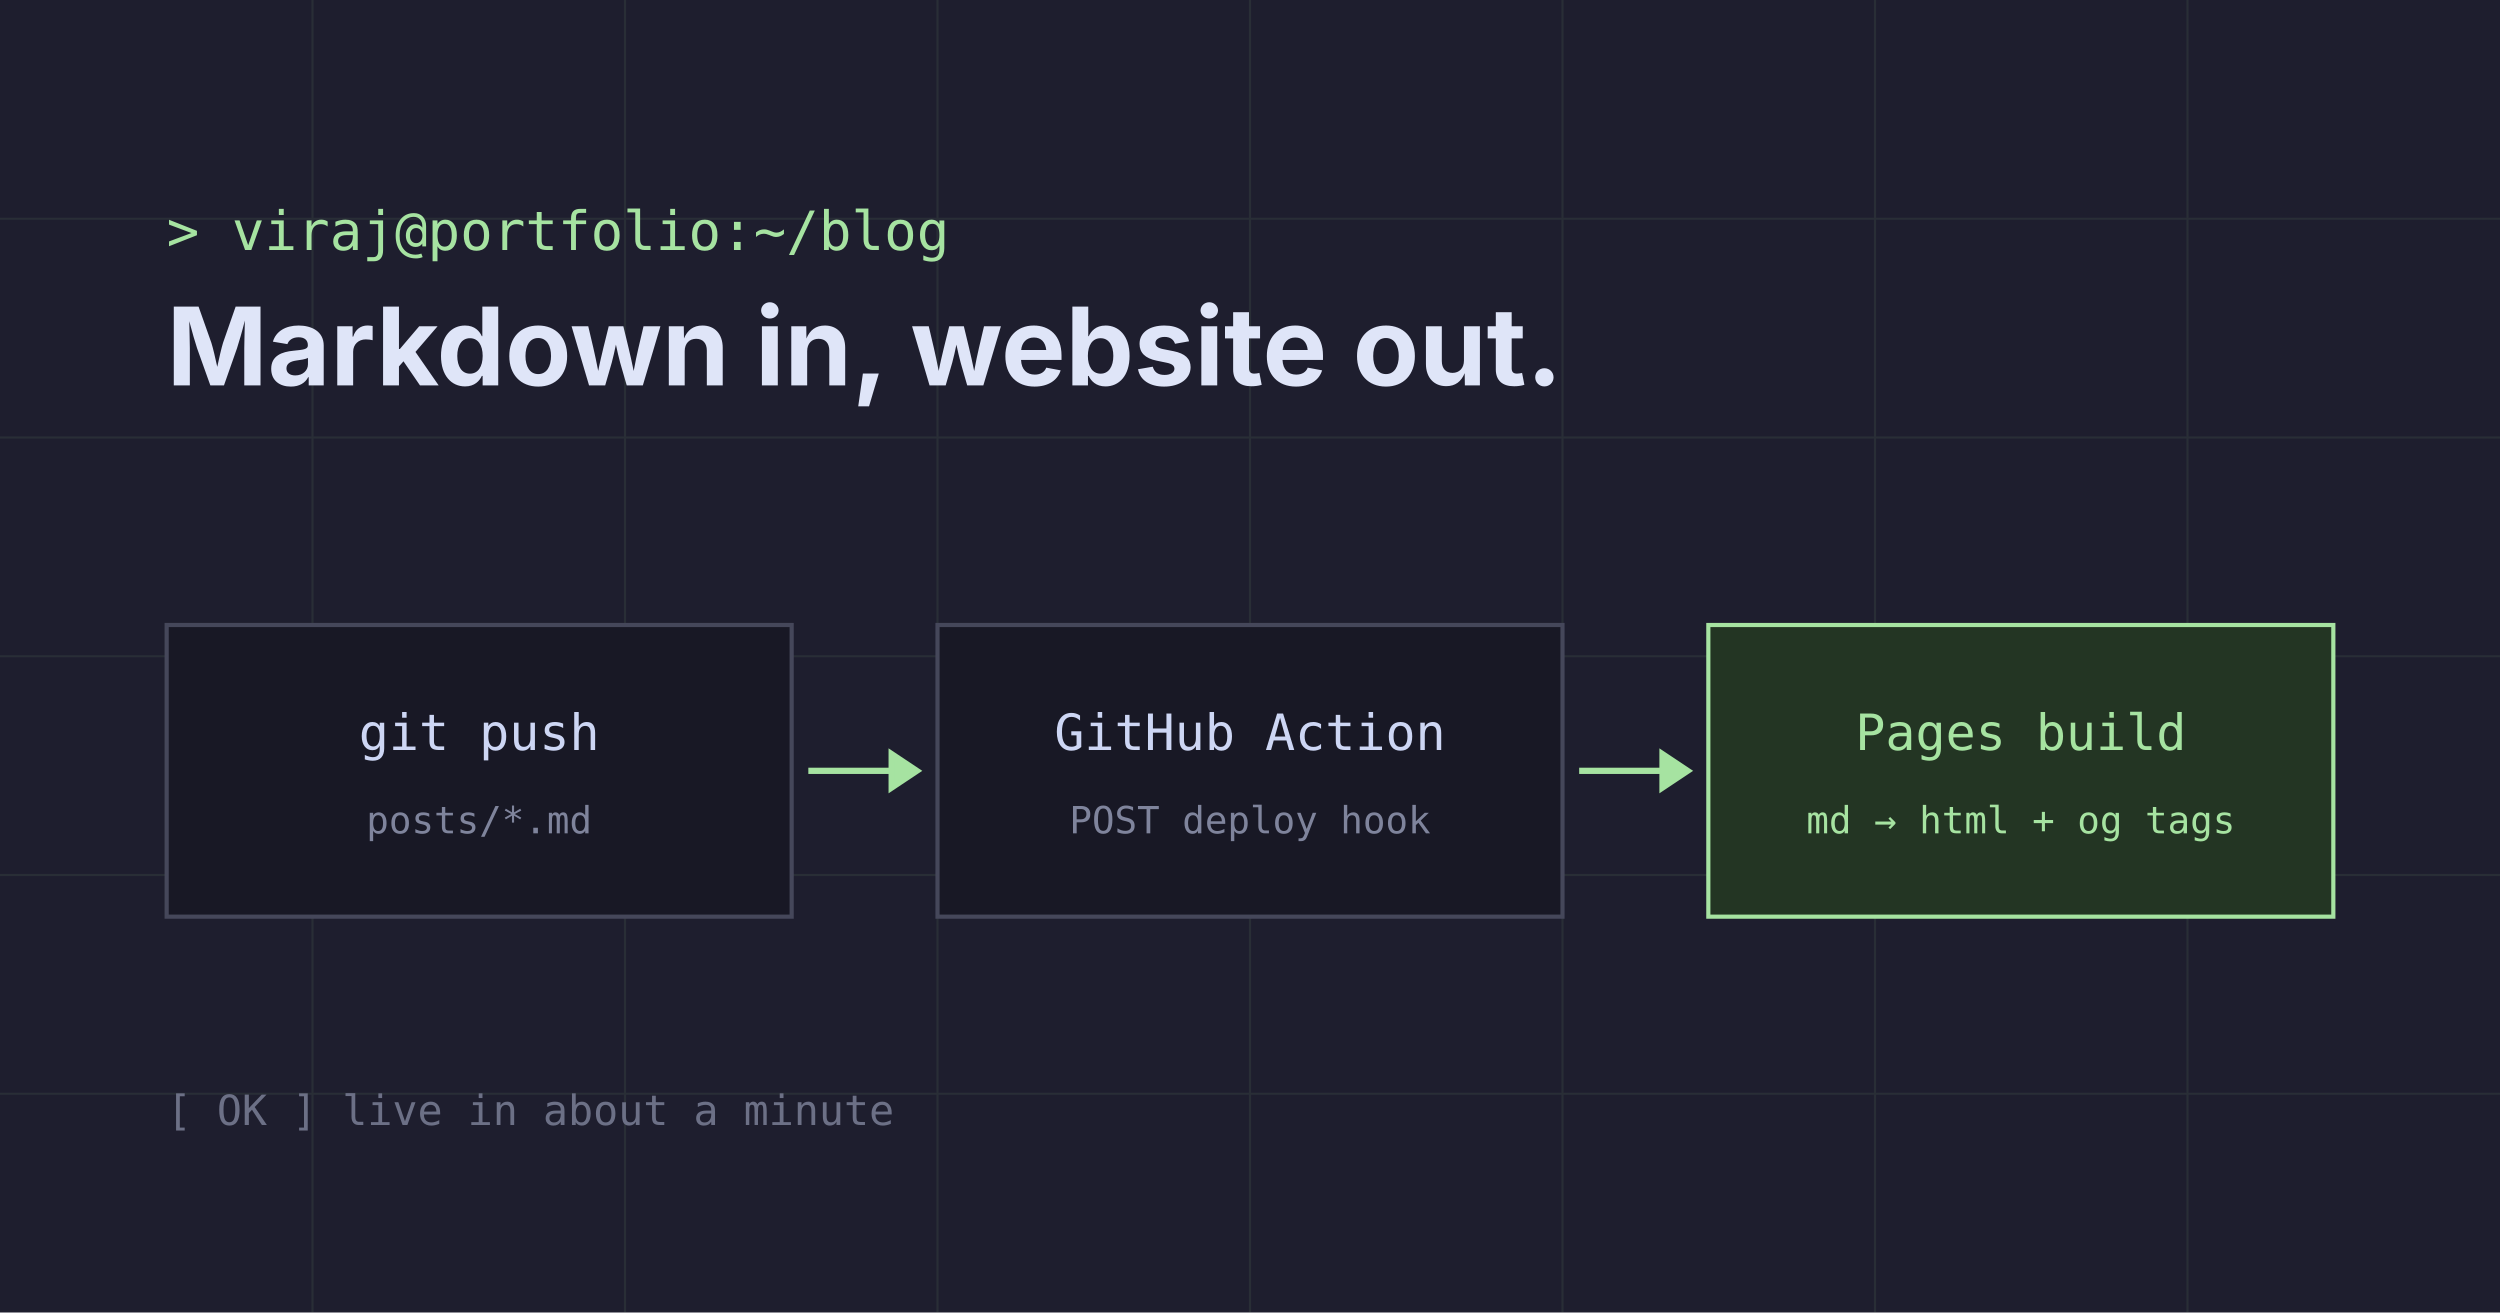
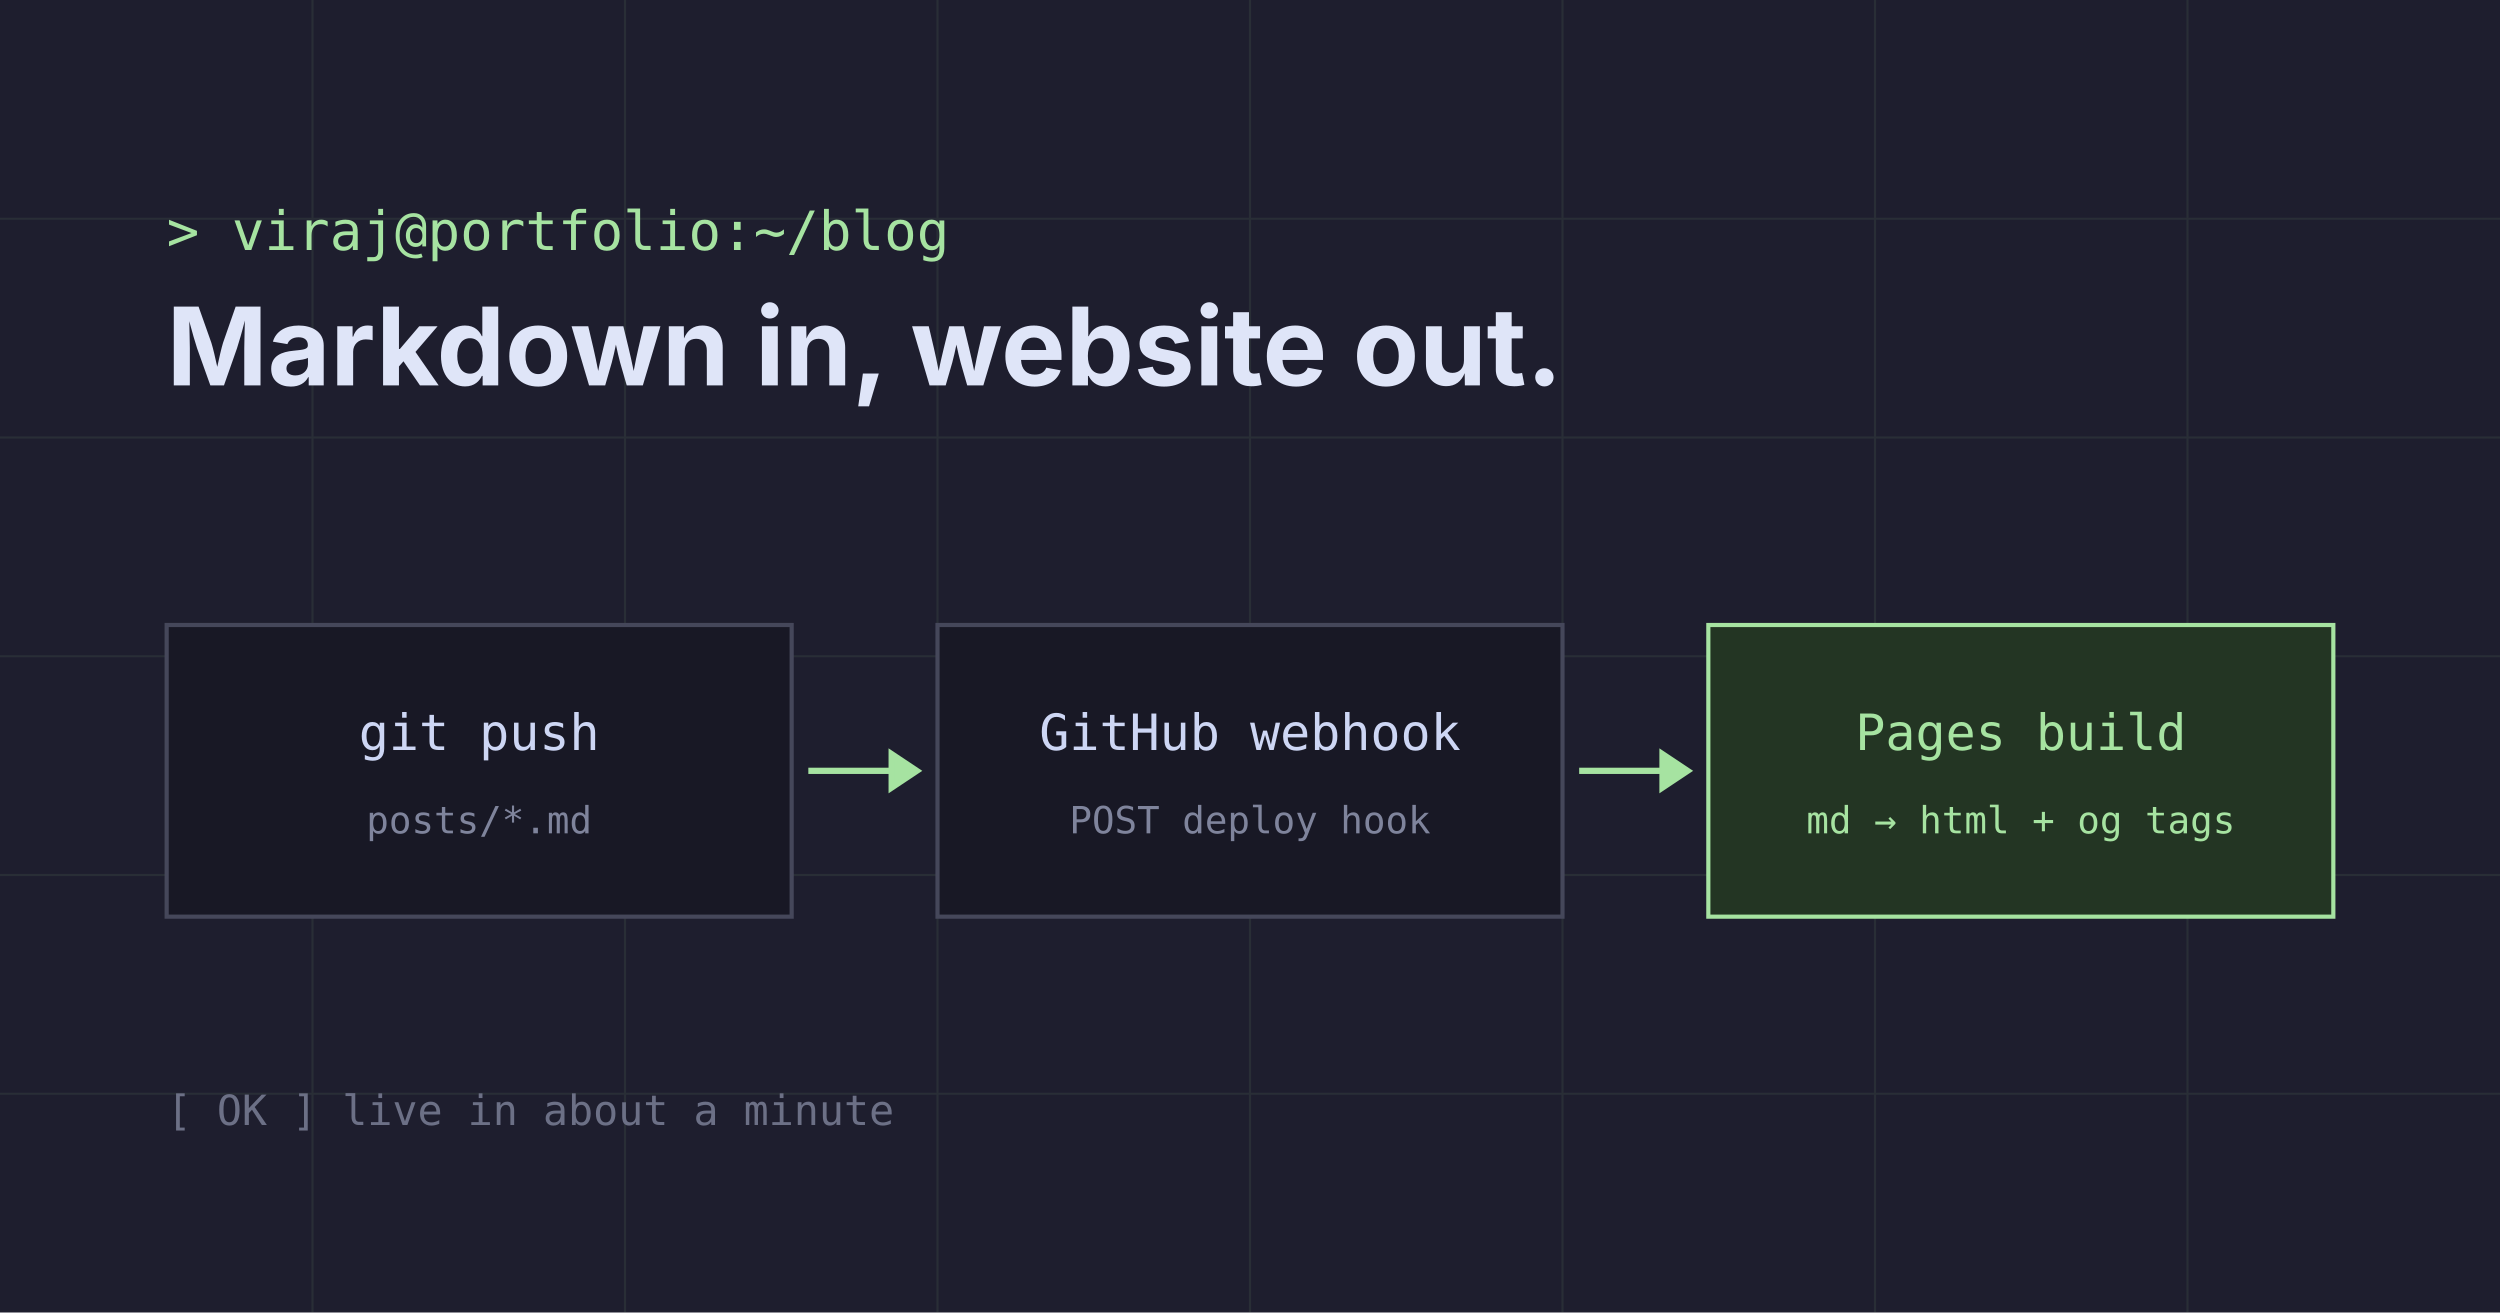
<svg xmlns="http://www.w3.org/2000/svg" width="1200" height="630" viewBox="0 0 1200 630" font-family="JetBrains Mono, ui-monospace, monospace">
  <rect width="1200" height="630" fill="#1e1e2e" />
  <g stroke="#a6e3a1" stroke-opacity="0.08">
    <path d="M0 105H1200M0 210H1200M0 315H1200M0 420H1200M0 525H1200M150 0V630M300 0V630M450 0V630M600 0V630M750 0V630M900 0V630M1050 0V630" />
  </g>
  <text x="80" y="120" fill="#a6e3a1" font-size="26">&gt; viraj@portfolio:~/blog</text>
  <text x="80" y="185" fill="#dfe5f8" font-size="52" font-weight="700" font-family="Inter, system-ui, sans-serif">Markdown in, website out.</text>
  <g font-size="24">
    <rect x="80" y="300" width="300" height="140" fill="#181825" stroke="#45475a" stroke-width="2" />
    <text x="230" y="360" fill="#cdd6f4" text-anchor="middle">git push</text>
    <text x="230" y="400" fill="#7f849c" text-anchor="middle" font-size="18">posts/*.md</text>
    <rect x="450" y="300" width="300" height="140" fill="#181825" stroke="#45475a" stroke-width="2" />
-     <text x="600" y="360" fill="#cdd6f4" text-anchor="middle">GitHub Action</text>
+     <text x="600" y="360" fill="#cdd6f4" text-anchor="middle">GitHub webhook</text>
    <text x="600" y="400" fill="#7f849c" text-anchor="middle" font-size="18">POST deploy hook</text>
    <rect x="820" y="300" width="300" height="140" fill="#233523" stroke="#a6e3a1" stroke-width="2" />
    <text x="970" y="360" fill="#a6e3a1" text-anchor="middle">Pages build</text>
    <text x="970" y="400" fill="#a6e3a1" text-anchor="middle" font-size="18">md → html + og tags</text>
  </g>
  <g stroke="#a6e3a1" stroke-width="3" fill="#a6e3a1">
    <path d="M388 370H440" />
    <path d="M440 370l-12-8v16z" />
    <path d="M758 370H810" />
    <path d="M810 370l-12-8v16z" />
  </g>
  <text x="80" y="540" fill="#6c7086" font-size="20">[  OK  ] live in about a minute</text>
</svg>
